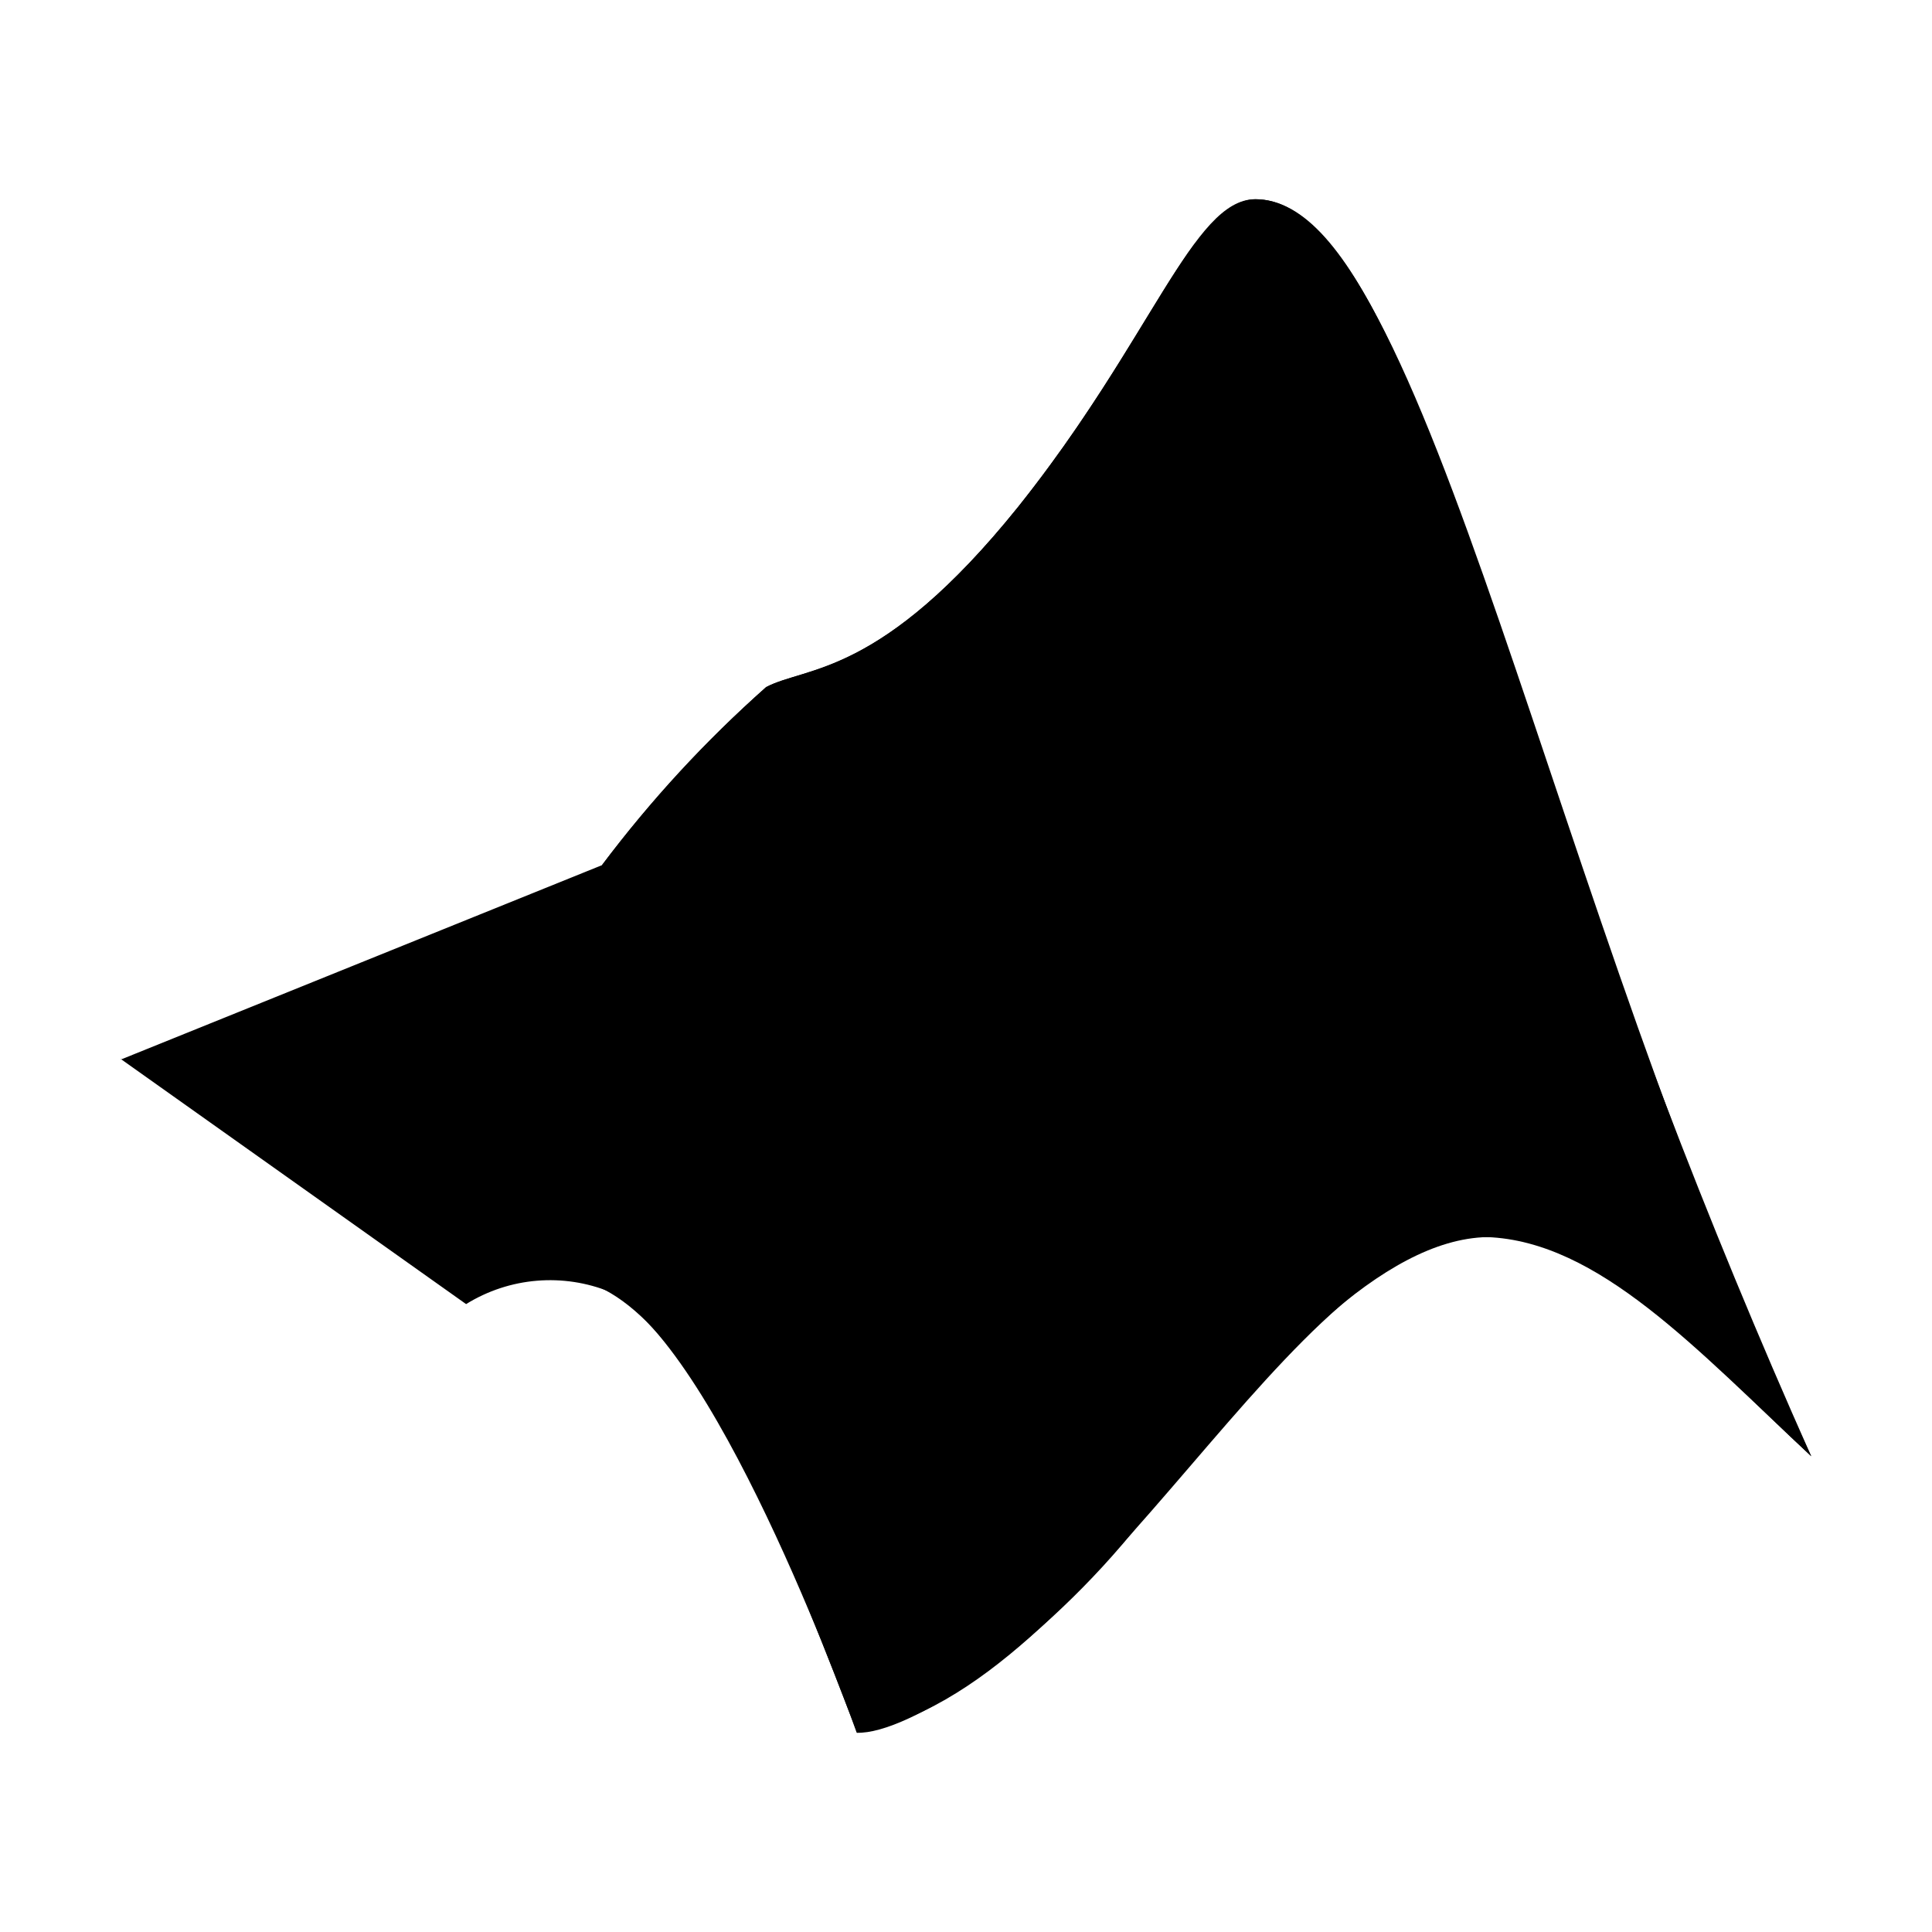
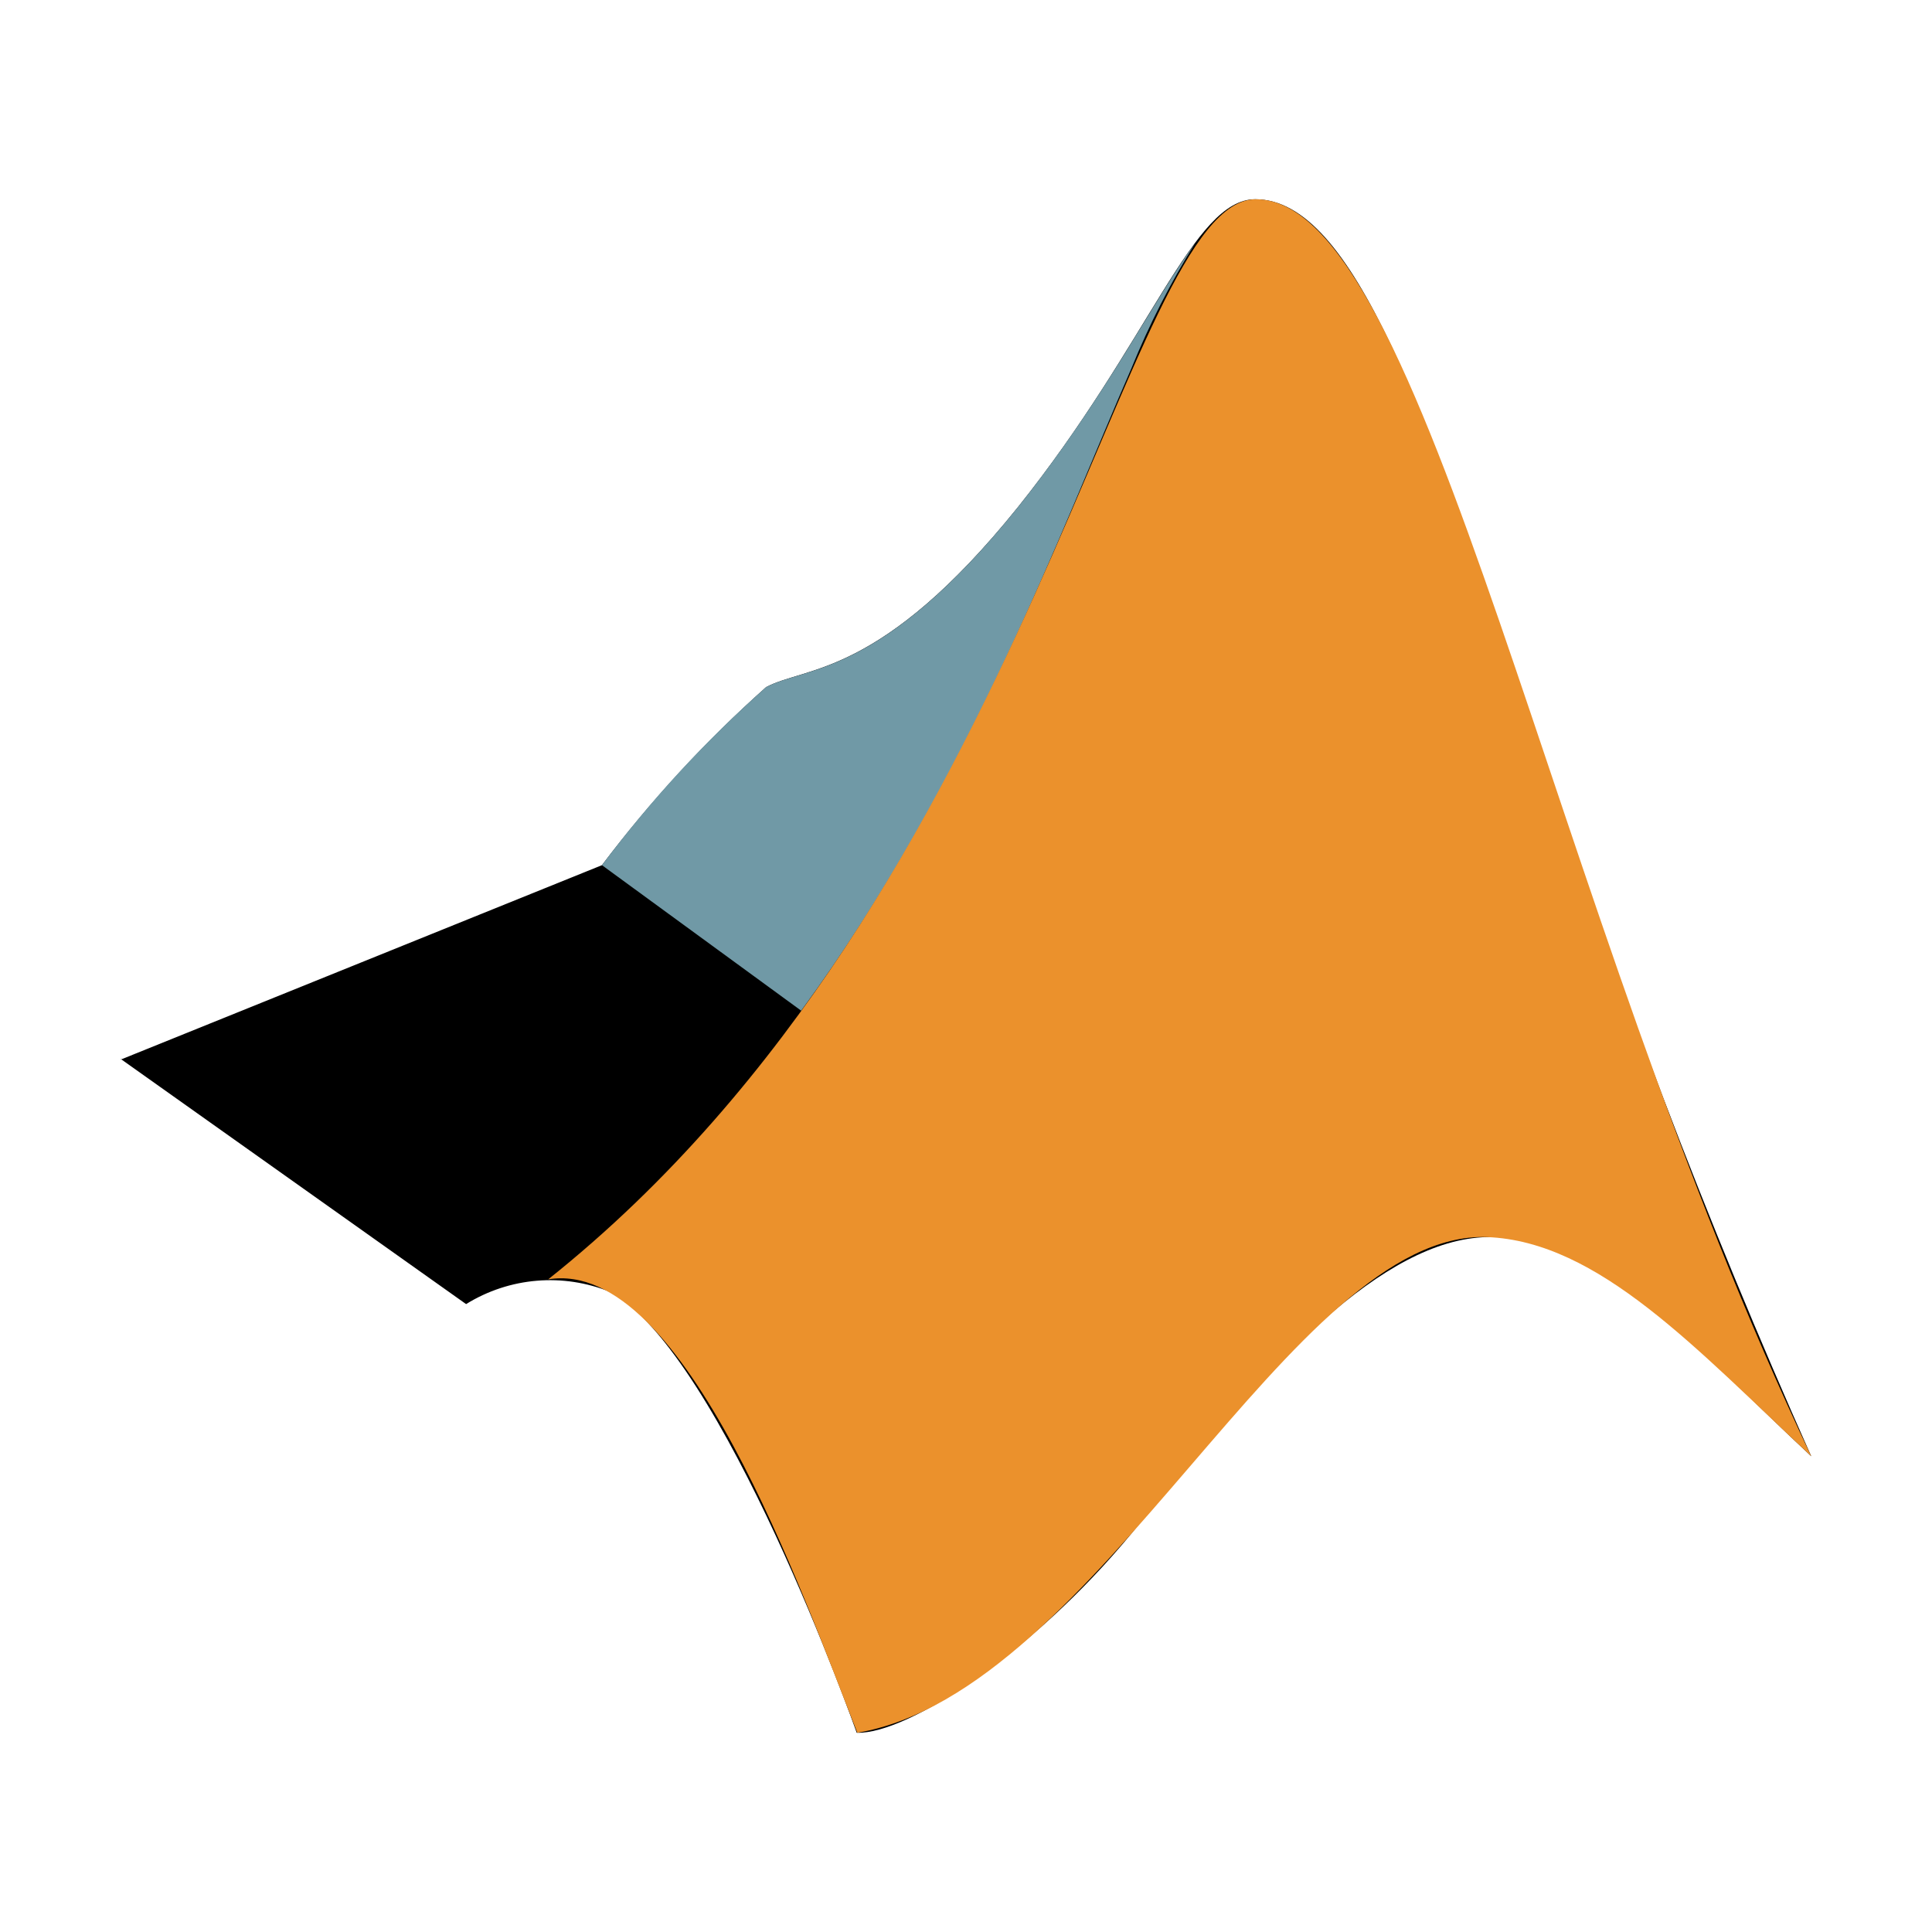
<svg xmlns="http://www.w3.org/2000/svg" viewBox="0 0 32 32">
  <defs>
    <linearGradient id="a" x1="16.803" y1="16.631" x2="15.013" y2="22.411" gradientTransform="matrix(1, 0, 0, -1, 0, 32)" gradientUnits="userSpaceOnUse">
      <stop offset="0" stop-color="currentColor" />
      <stop offset="0.23" stop-color="currentColor" />
      <stop offset="0.36" stop-color="currentColor" />
      <stop offset="0.51" stop-color="currentColor" />
      <stop offset="0.66" stop-color="currentColor" />
      <stop offset="0.84" stop-color="currentColor" />
    </linearGradient>
    <linearGradient id="b" x1="29.71" y1="18.983" x2="11.71" y2="14.563" gradientUnits="userSpaceOnUse">
      <stop offset="0.081" stop-color="currentColor" />
      <stop offset="0.189" stop-color="currentColor" />
      <stop offset="0.313" stop-color="currentColor" />
      <stop offset="0.421" stop-color="currentColor" />
      <stop offset="0.5" stop-color="currentColor" />
      <stop offset="0.58" stop-color="currentColor" />
      <stop offset="0.696" stop-color="currentColor" />
      <stop offset="0.833" stop-color="currentColor" />
      <stop offset="0.916" stop-color="currentColor" />
    </linearGradient>
  </defs>
  <path d="M2,17.55l7.97-3.22a20.7,20.7,0,0,1,2.72-2.95c.66-.35,1.9-.16,4.17-2.98,2.2-2.75,2.9-5.1,3.93-5.1,1.63,0,2.83,3.52,4.65,8.85A115.629,115.629,0,0,0,30,24.12c-1.9-1.77-3.52-3.68-5.37-3.63-1.72.04-3.63,2.08-5.72,4.7-1.66,2.1-3.86,3.54-4.72,3.51,0,0-2.22-6.28-4.08-7.3a2.641,2.641,0,0,0-2.39.2L2,17.54Z" style="fill:currentColor" />
-   <path d="M19.8,4.02c-.67.9-1.48,2.55-2.94,4.38-2.27,2.82-3.5,2.63-4.17,2.98a19.674,19.674,0,0,0-2.72,2.95l3.3,2.41c2.8-3.82,4.3-7.96,5.47-10.64A13.579,13.579,0,0,1,19.8,4.02Z" style="fill:url(#a)" />
-   <path d="M20.8,3.3c-2.18,0-3.67,11.48-11.72,17.89,2.26-.37,4.22,5.24,5.12,7.51,4-.68,7.2-8.33,10.43-8.21,1.85.07,3.47,1.86,5.37,3.63C25.66,15,23.63,3.3,20.8,3.3Z" style="fill:url(#b)" />
+   <path d="M19.8,4.02c-.67.9-1.48,2.55-2.94,4.38-2.27,2.82-3.5,2.63-4.17,2.98a19.674,19.674,0,0,0-2.72,2.95l3.3,2.41c2.8-3.82,4.3-7.96,5.47-10.64A13.579,13.579,0,0,1,19.8,4.02Z" style="fill:#7099A6" />
+   <path d="M20.8,3.3c-2.18,0-3.67,11.48-11.72,17.89,2.26-.37,4.22,5.24,5.12,7.51,4-.68,7.2-8.33,10.43-8.21,1.85.07,3.47,1.86,5.37,3.63C25.66,15,23.63,3.3,20.8,3.3Z" style="fill:#EB912C" />
</svg>
